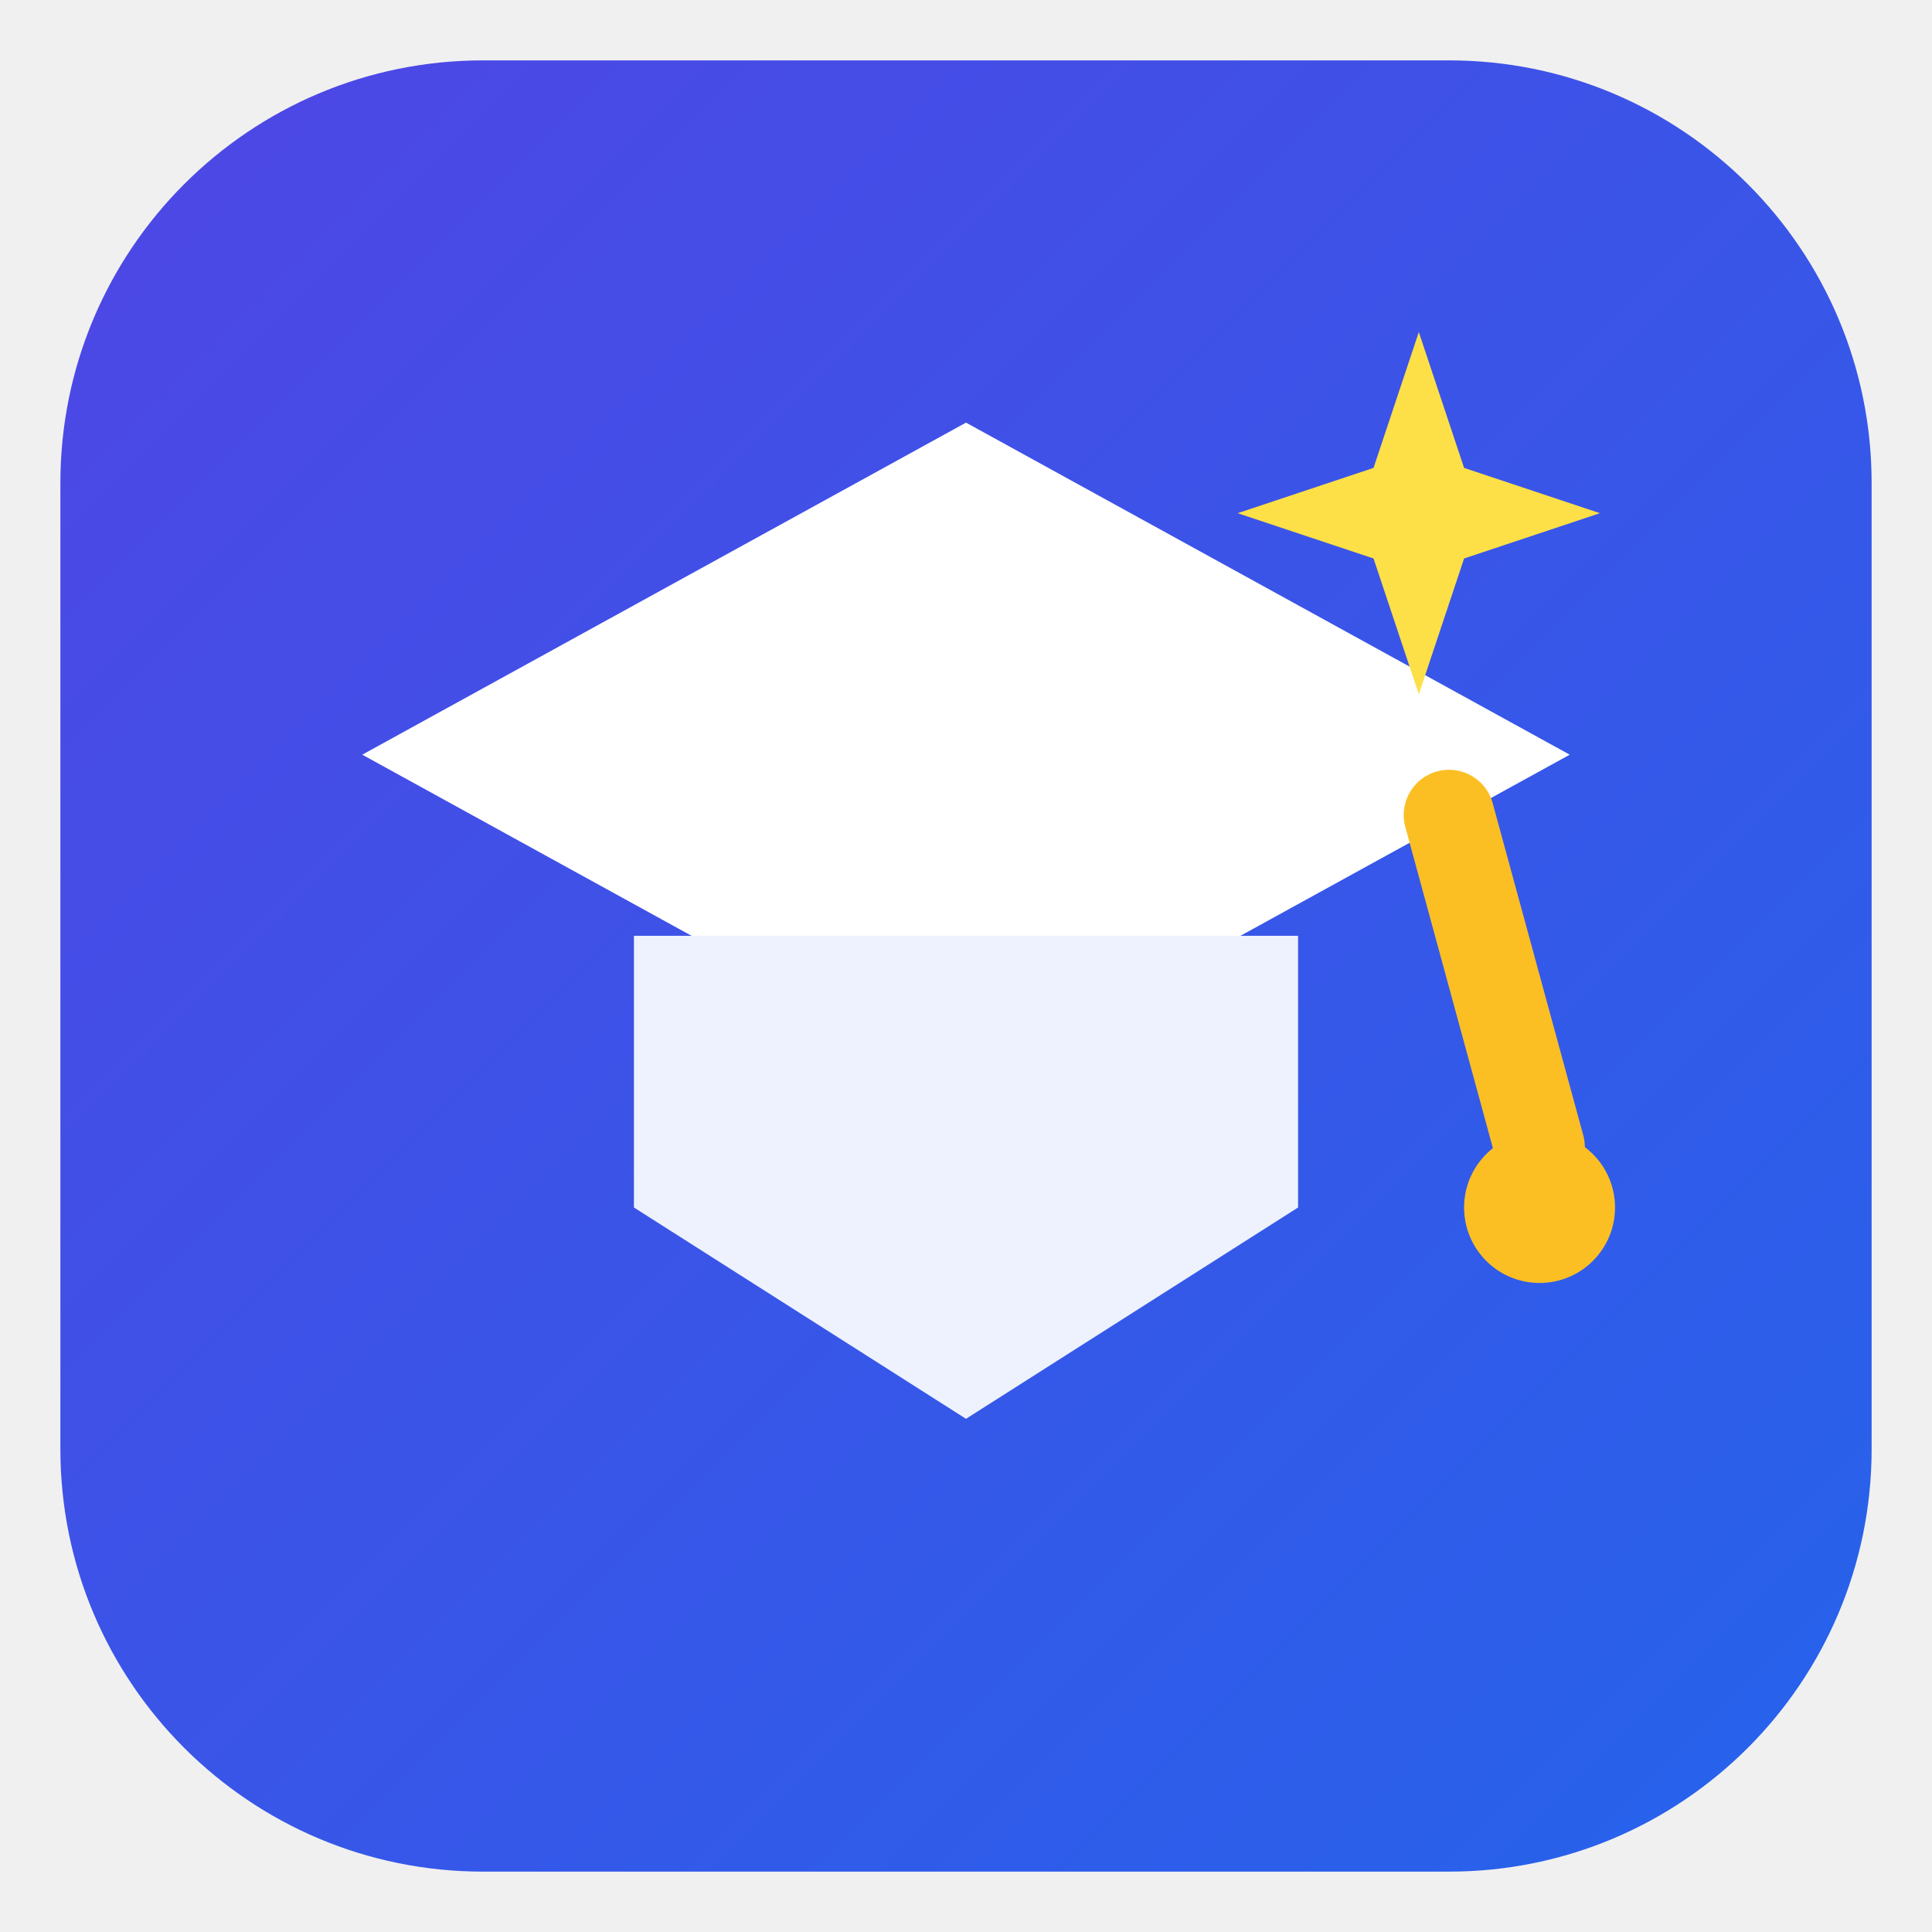
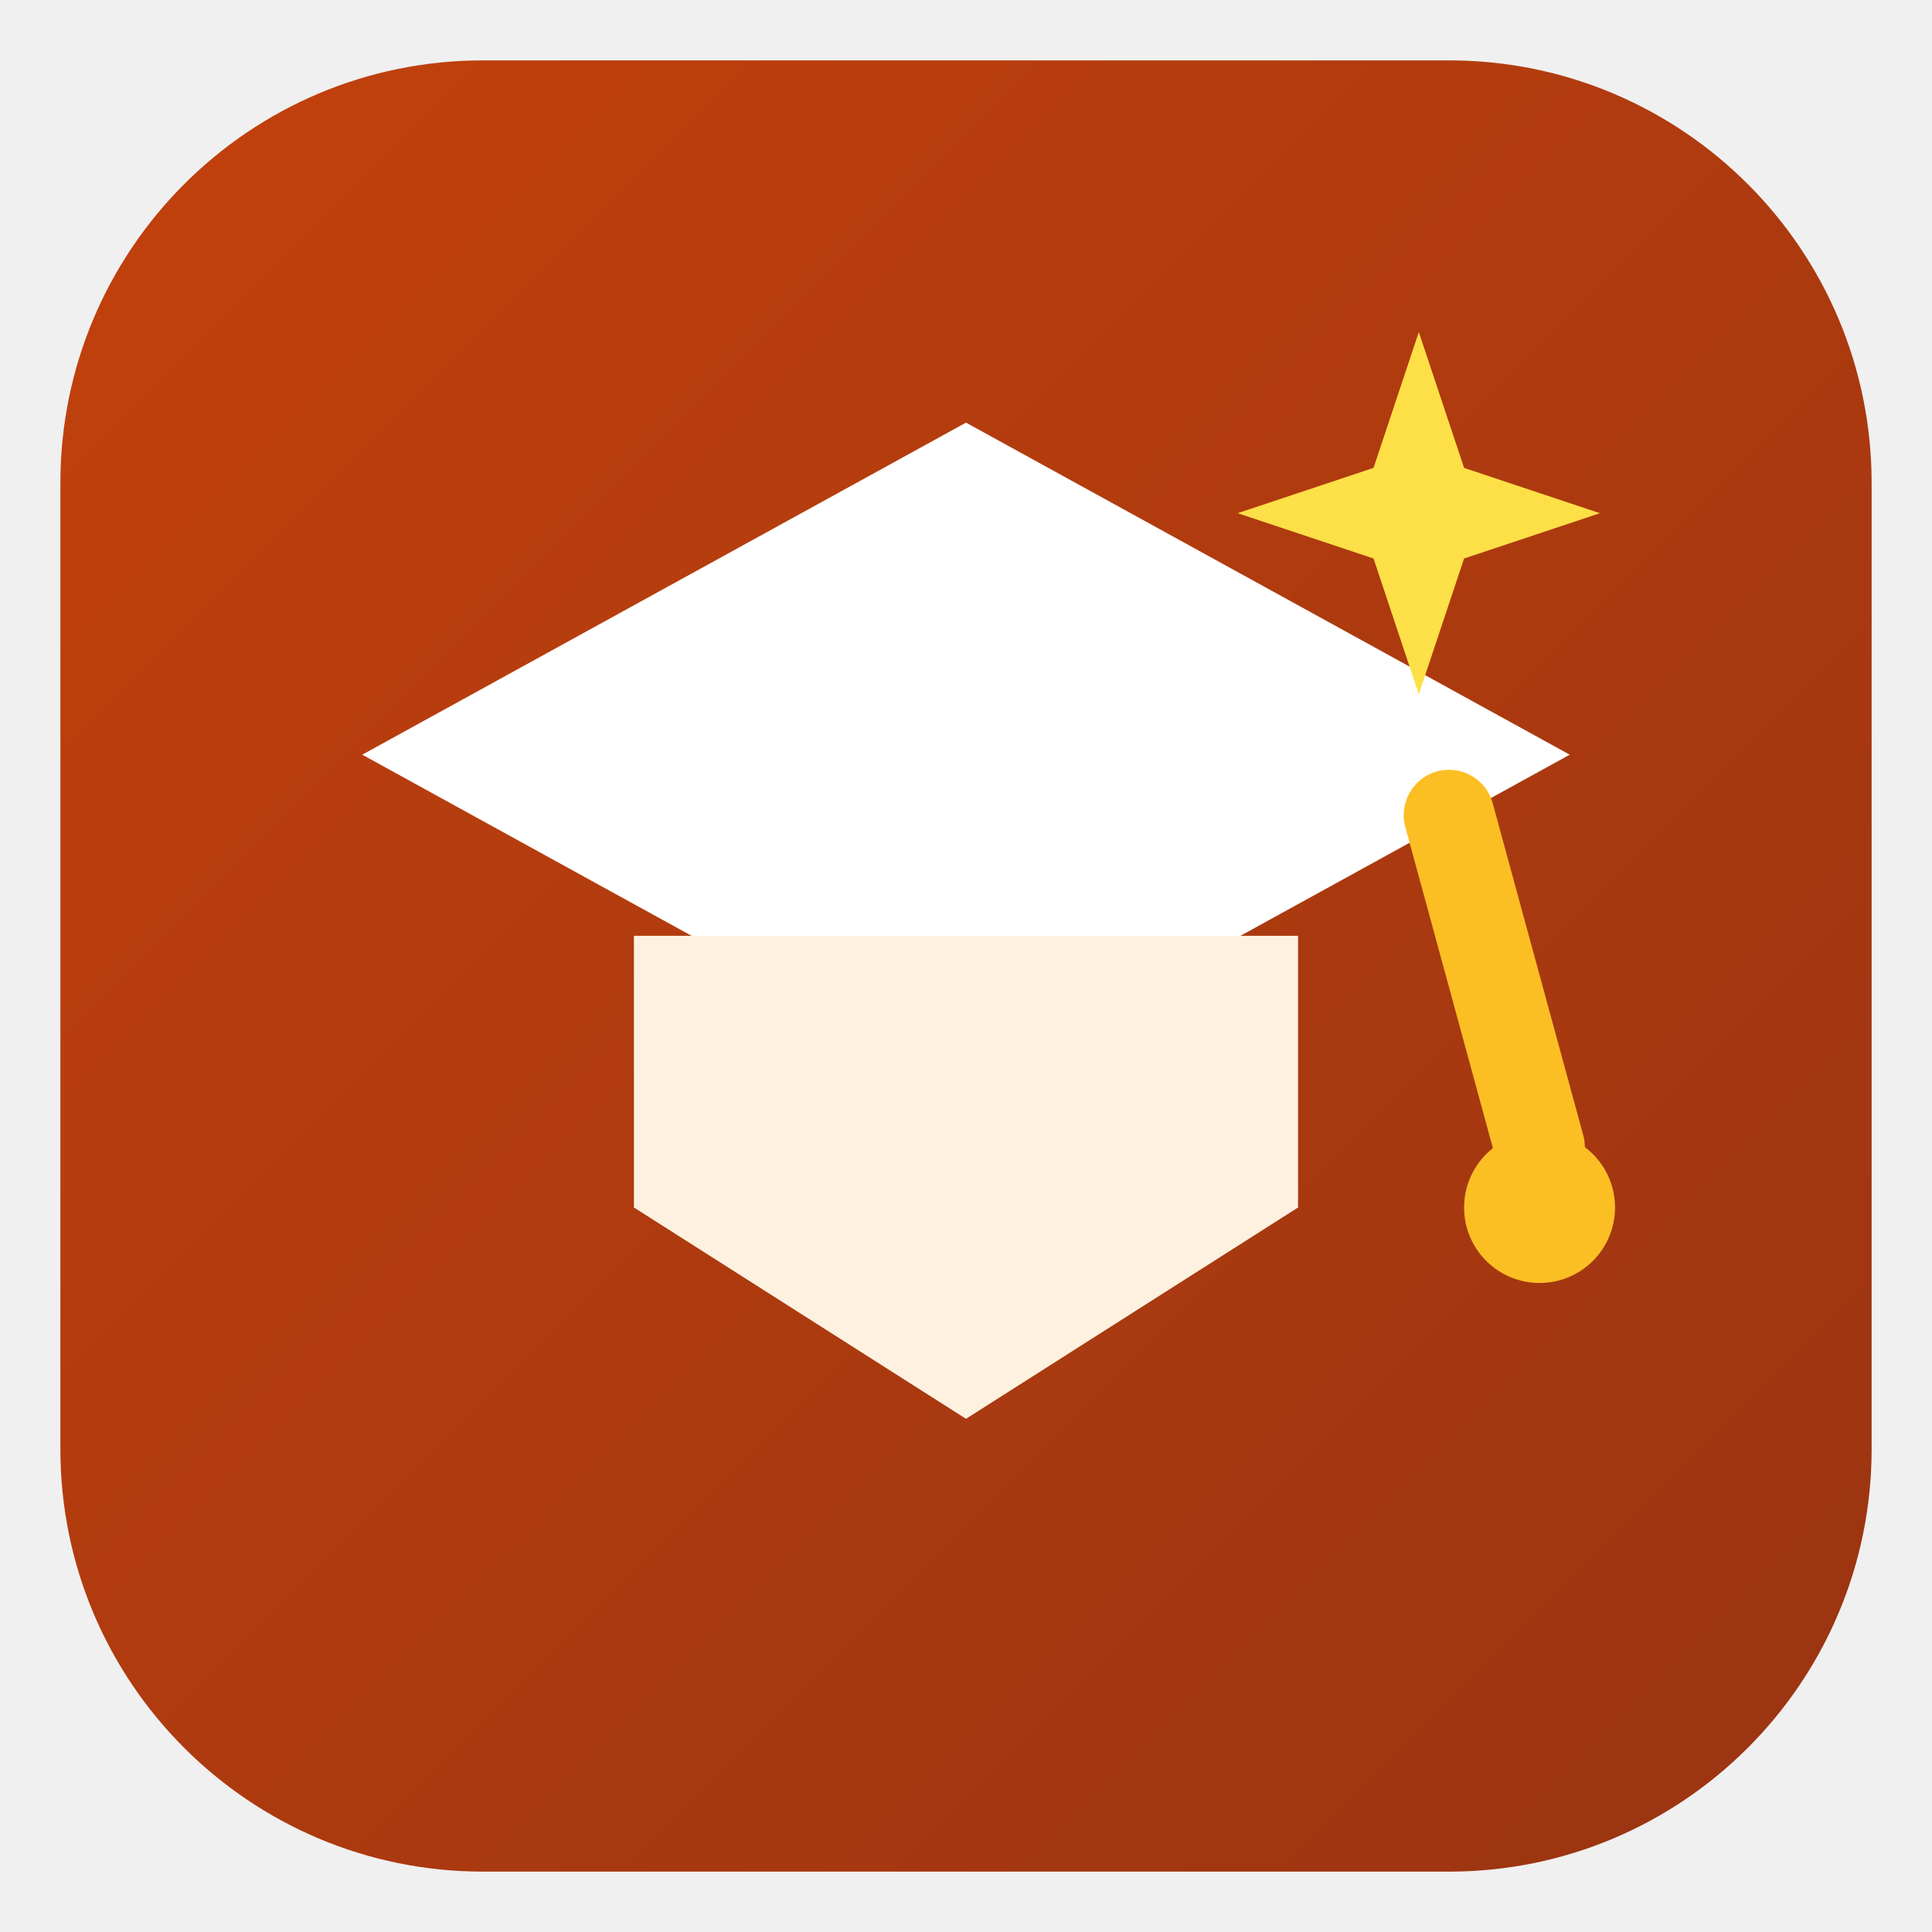
<svg xmlns="http://www.w3.org/2000/svg" viewBox="0 0 64 64" width="64" height="64">
  <defs>
    <linearGradient id="grad" x1="0%" y1="0%" x2="100%" y2="100%">
-       <stop offset="0%" stop-color="#4F46E5" />
-       <stop offset="100%" stop-color="#2563EB" />
+       <stop offset="0%" stop-color="#C2410C" />
+       <stop offset="100%" stop-color="#9A3412" />
    </linearGradient>
  </defs>
  <rect x="2" y="2" width="60" height="60" rx="14" fill="url(#grad)" />
  <polygon points="32,14 52,25 32,36 12,25" fill="#FFFFFF" />
-   <polygon points="21,31 43,31 43,40 32,47 21,40" fill="#EEF2FF" />
+   <polygon points="21,31 43,31 43,40 32,47 21,40" fill="#FEF1E0" />
  <line x1="48" y1="27" x2="51" y2="38" stroke="#FBBF24" stroke-width="3" stroke-linecap="round" />
  <circle cx="51" cy="40" r="2.5" fill="#FBBF24" />
  <path d="M47,11 L48.5,15.5 L53,17 L48.5,18.5 L47,23 L45.5,18.5 L41,17 L45.5,15.5 Z" fill="#FDE047" />
</svg>
